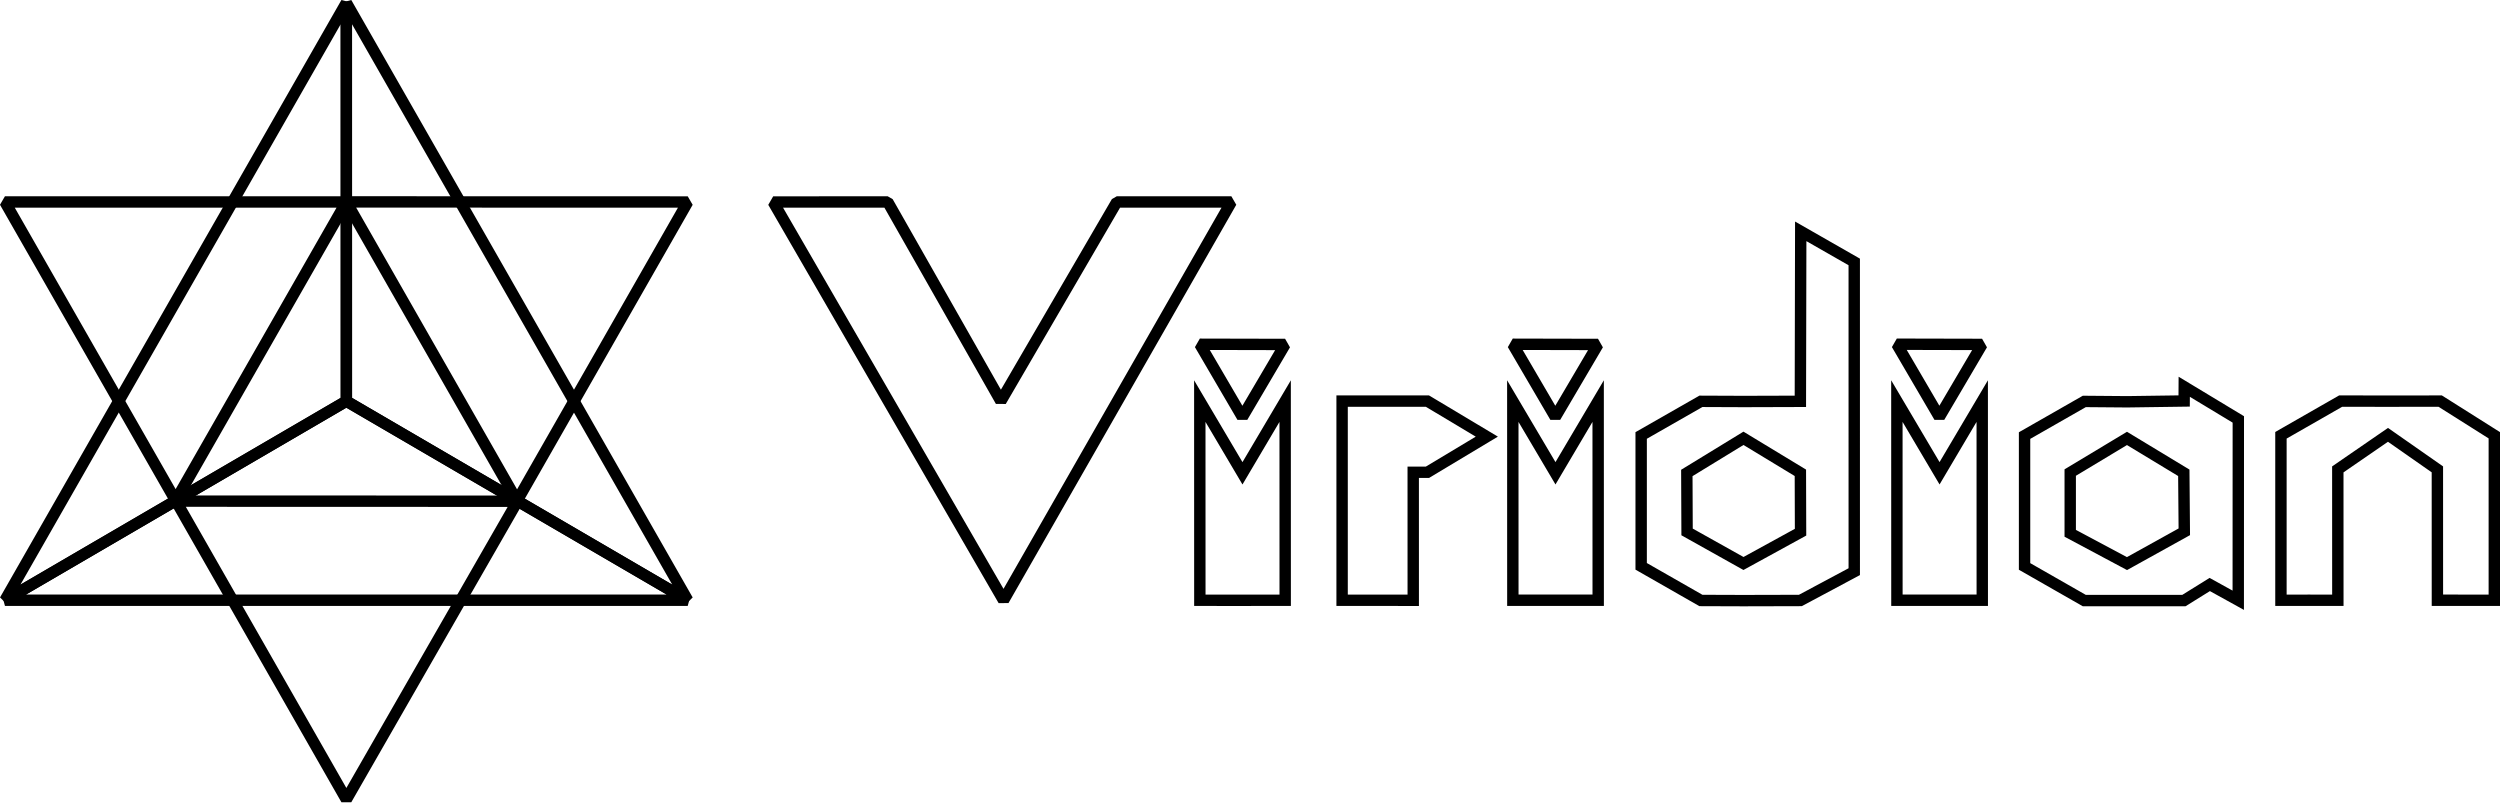
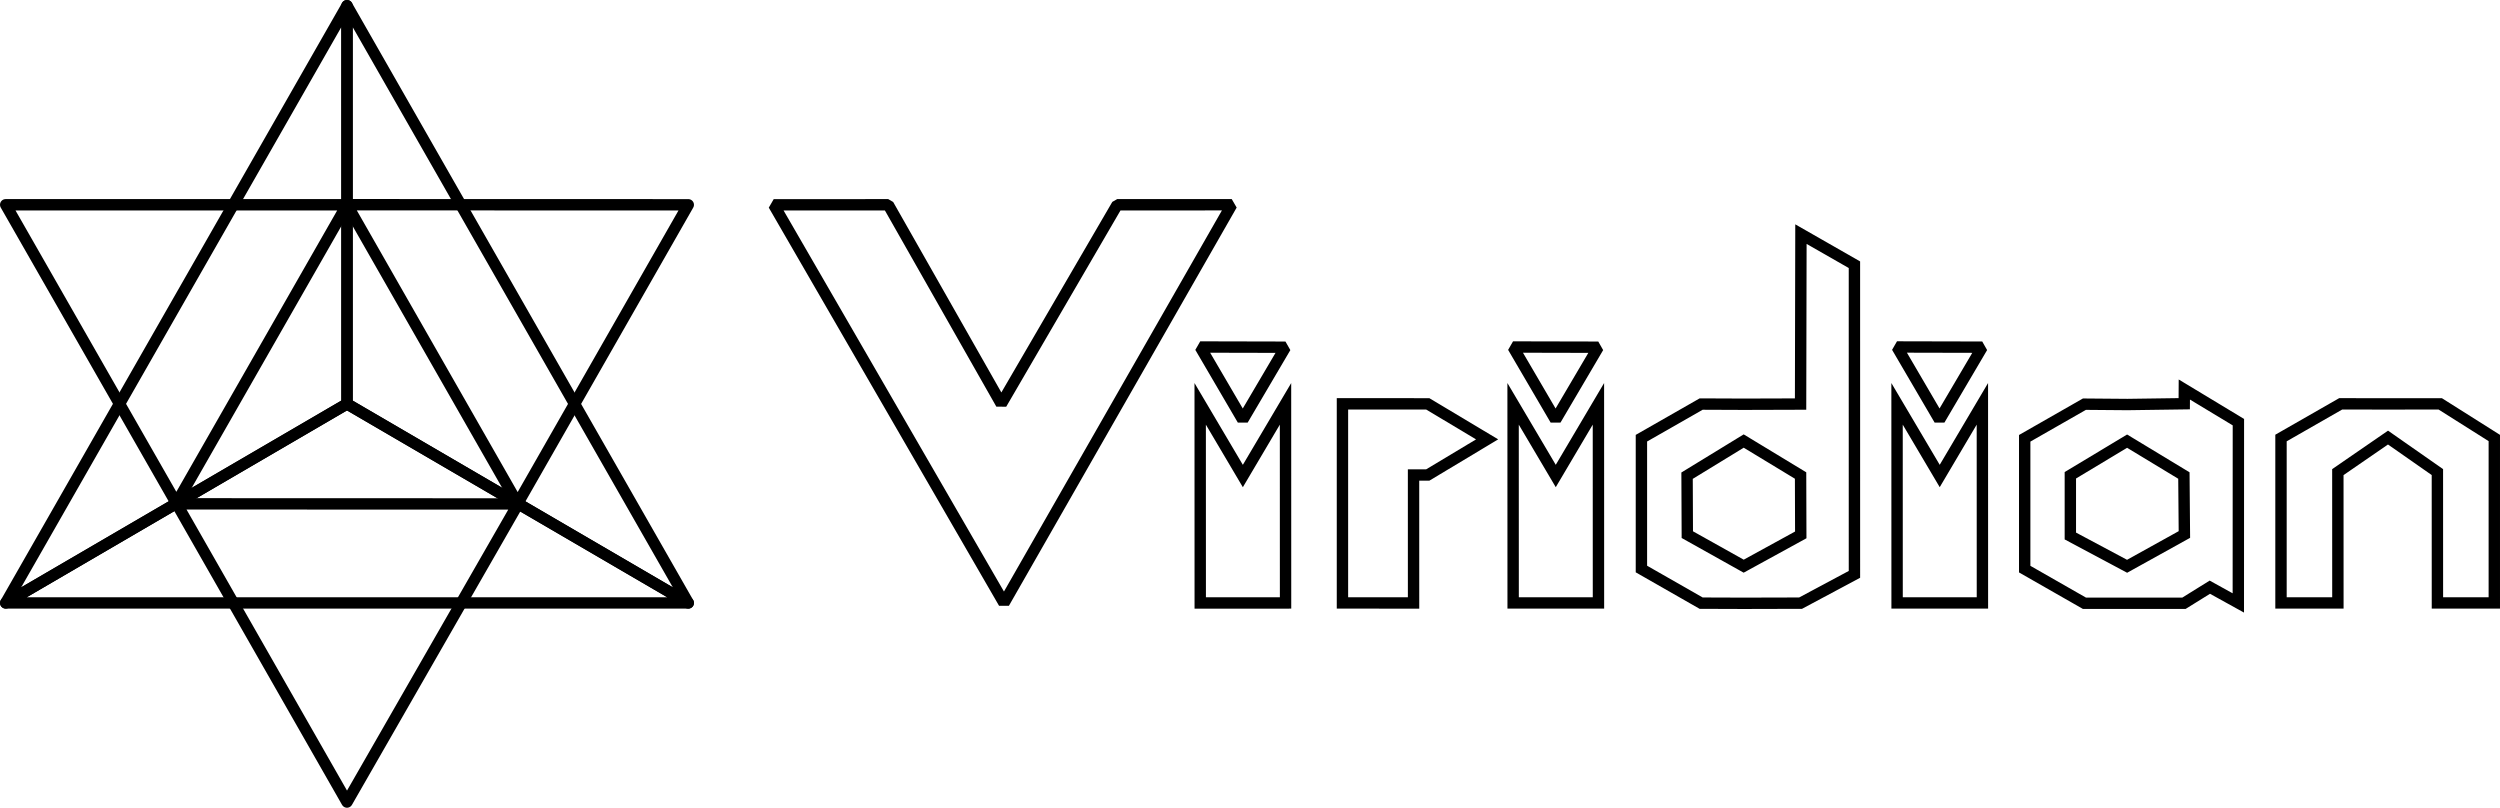
- <svg xmlns="http://www.w3.org/2000/svg" width="247.999mm" height="79.583mm" viewBox="0 0 878.737 281.986" id="svg3420" version="1.1">
+ <svg xmlns="http://www.w3.org/2000/svg" width="248.073mm" height="80.15mm" viewBox="0 0 879.001 283.998" id="svg3420" version="1.1">
  <defs id="defs3422" />
-   <g id="layer1" transform="translate(-233.2609,-396.3725)">
-     <path style="fill:none;fill-opacity:1;fill-rule:evenodd;stroke:#000000;stroke-width:4;stroke-linecap:butt;stroke-linejoin:bevel;stroke-miterlimit:4;stroke-dasharray:none;stroke-opacity:1" d="m 235.008,607.355 119.993,-209.984 0.004,139.998 z" id="path3371" />
-     <path style="fill:none;fill-opacity:1;fill-rule:evenodd;stroke:#000000;stroke-width:4;stroke-linecap:butt;stroke-linejoin:bevel;stroke-miterlimit:4;stroke-dasharray:none;stroke-opacity:1" d="M 235.005,607.358 355.004,537.354 474.986,607.359 Z" id="path3373" />
-     <path style="fill:none;fill-opacity:1;fill-rule:evenodd;stroke:#000000;stroke-width:4;stroke-linecap:butt;stroke-linejoin:bevel;stroke-miterlimit:4;stroke-dasharray:none;stroke-opacity:1" d="m 354.998,397.365 120,210 -119.978,-69.964 z" id="path3375" />
-     <path style="fill:none;fill-opacity:1;fill-rule:evenodd;stroke:#000000;stroke-width:4;stroke-linecap:butt;stroke-linejoin:bevel;stroke-miterlimit:4;stroke-dasharray:none;stroke-opacity:1" d="m 294.994,572.322 -59.997,-104.965 120.006,-0.002 z" id="path3340" />
-     <path style="fill:none;fill-opacity:1;fill-rule:evenodd;stroke:#000000;stroke-width:4;stroke-linecap:butt;stroke-linejoin:bevel;stroke-miterlimit:4;stroke-dasharray:none;stroke-opacity:1" d="m 355.004,467.341 60.005,105.07 59.986,-105.038 z" id="path3342" />
-     <path style="fill:none;fill-opacity:1;fill-rule:evenodd;stroke:#000000;stroke-width:4;stroke-linecap:butt;stroke-linejoin:bevel;stroke-miterlimit:4;stroke-dasharray:none;stroke-opacity:1" d="m 295.131,572.515 120.016,0.04 -60.145,104.809 z" id="path3344" />
+   <g id="layer1" transform="translate(-232.9974,-395.3654)">
+     <path style="fill:none;fill-opacity:1;fill-rule:evenodd;stroke:#000000;stroke-width:4;stroke-linecap:butt;stroke-linejoin:round;stroke-miterlimit:4;stroke-dasharray:none;stroke-opacity:1" d="m 235.008,607.355 119.993,-209.984 0.004,139.998 z" id="path3371" />
+     <path style="fill:none;fill-opacity:1;fill-rule:evenodd;stroke:#000000;stroke-width:4;stroke-linecap:butt;stroke-linejoin:round;stroke-miterlimit:4;stroke-dasharray:none;stroke-opacity:1" d="M 235.005,607.358 355.004,537.354 474.986,607.359 Z" id="path3373" />
+     <path style="fill:none;fill-opacity:1;fill-rule:evenodd;stroke:#000000;stroke-width:4;stroke-linecap:butt;stroke-linejoin:round;stroke-miterlimit:4;stroke-dasharray:none;stroke-opacity:1" d="m 354.998,397.365 120,210 -119.978,-69.964 z" id="path3375" />
+     <path style="fill:none;fill-opacity:1;fill-rule:evenodd;stroke:#000000;stroke-width:4;stroke-linecap:butt;stroke-linejoin:round;stroke-miterlimit:4;stroke-dasharray:none;stroke-opacity:1" d="m 294.994,572.322 -59.997,-104.965 120.006,-0.002 z" id="path3340" />
+     <path style="fill:none;fill-opacity:1;fill-rule:evenodd;stroke:#000000;stroke-width:4;stroke-linecap:butt;stroke-linejoin:round;stroke-miterlimit:4;stroke-dasharray:none;stroke-opacity:1" d="m 355.004,467.341 60.005,105.07 59.986,-105.038 z" id="path3342" />
+     <path style="fill:none;fill-opacity:1;fill-rule:evenodd;stroke:#000000;stroke-width:4;stroke-linecap:butt;stroke-linejoin:round;stroke-miterlimit:4;stroke-dasharray:none;stroke-opacity:1" d="m 295.131,572.515 120.016,0.04 -60.145,104.809 z" id="path3344" />
    <path style="fill:none;fill-opacity:1;fill-rule:evenodd;stroke:#000000;stroke-width:4;stroke-linecap:butt;stroke-linejoin:bevel;stroke-miterlimit:4;stroke-dasharray:none;stroke-opacity:1" d="m 505.035,467.373 80.964,139.989 80.072,-140.009 -40.259,0.005 -40.759,70.005 -39.759,-69.995 z" id="path3342-3" />
    <path style="fill:none;fill-opacity:1;fill-rule:evenodd;stroke:#000000;stroke-width:4;stroke-linecap:butt;stroke-linejoin:miter;stroke-miterlimit:4;stroke-dasharray:none;stroke-opacity:1" d="m 654.985,537.362 0.016,70.003 15,6.7e-4 14.999,-0.003 -0.015,-70.001 -15,25.374 z" id="path4902" />
    <path style="fill:none;fill-opacity:1;fill-rule:evenodd;stroke:#000000;stroke-width:4;stroke-linecap:butt;stroke-linejoin:bevel;stroke-miterlimit:4;stroke-dasharray:none;stroke-opacity:1" d="m 654.997,517.375 14.952,25.571 15.01,-25.501 z" id="path3342-6" />
    <path style="fill:none;fill-opacity:1;fill-rule:evenodd;stroke:#000000;stroke-width:4;stroke-linecap:butt;stroke-linejoin:miter;stroke-miterlimit:4;stroke-dasharray:none;stroke-opacity:1" d="m 705.005,607.362 -10e-4,-70.003 29.997,0.003 20.866,12.485 L 735,562.374 l -5,-10e-4 0.007,44.995 -12.503,-0.006 z" id="path4921" />
    <path style="fill:none;fill-opacity:1;fill-rule:evenodd;stroke:#000000;stroke-width:4;stroke-linecap:butt;stroke-linejoin:miter;stroke-miterlimit:4;stroke-dasharray:none;stroke-opacity:1" d="m 866.208,477.685 -0.125,59.75 -19.875,0.062 -15.087,-0.062 -21,12 0,46 21,12 14.889,0.052 20.073,-0.052 18.938,-10.125 -0.006,-108.869 z m -20.125,72.75 20,12.125 0.062,20.875 -20.062,11 -19.823,-11.088 -0.088,-20.735 z" id="path4484" />
    <path style="fill:none;fill-opacity:1;fill-rule:evenodd;stroke:#000000;stroke-width:4;stroke-linecap:butt;stroke-linejoin:miter;stroke-miterlimit:4;stroke-dasharray:none;stroke-opacity:1" d="m 1001.009,532.32 -0.031,4.996 -19.969,0.282 -15.125,-0.126 -21,12 0,46 21,12 15.177,0 19.823,0 9.092,-5.651 10.019,5.541 0.024,-63.566 z m -20.125,18.152 19.972,12.088 0.177,20.735 -20.149,11.177 -19.95,-10.646 0,-21.354 z" id="path4484-6" />
    <path style="fill:none;fill-opacity:1;fill-rule:evenodd;stroke:#000000;stroke-width:4;stroke-linecap:butt;stroke-linejoin:miter;stroke-miterlimit:4;stroke-dasharray:none;stroke-opacity:1" d="m 1055.004,607.362 -9.999,-0.002 -10.005,0.001 0,-57.991 20.992,-12.016 14.568,0.021 20.426,-0.013 19.012,12.003 5e-4,57.996 -9.994,10e-4 -10.006,-0.009 -0.012,-46.002 -17.364,-12.135 -17.634,12.146 z" id="path4591" />
    <path style="fill:none;fill-opacity:1;fill-rule:evenodd;stroke:#000000;stroke-width:4;stroke-linecap:butt;stroke-linejoin:bevel;stroke-miterlimit:4;stroke-dasharray:none;stroke-opacity:1" d="m 764.982,517.375 14.952,25.571 15.01,-25.501 z" id="path3342-6-62" />
    <path style="fill:none;fill-opacity:1;fill-rule:evenodd;stroke:#000000;stroke-width:4;stroke-linecap:butt;stroke-linejoin:bevel;stroke-miterlimit:4;stroke-dasharray:none;stroke-opacity:1" d="m 899.982,517.362 14.952,25.571 15.01,-25.501 z" id="path3342-6-62-1" />
    <path style="fill:none;fill-opacity:1;fill-rule:evenodd;stroke:#000000;stroke-width:4;stroke-linecap:butt;stroke-linejoin:miter;stroke-miterlimit:4;stroke-dasharray:none;stroke-opacity:1" d="m 765.004,537.355 0.016,70.003 15,6.7e-4 14.999,-0.003 -0.015,-70.001 -15,25.374 z" id="path4902-3" />
    <path style="fill:none;fill-opacity:1;fill-rule:evenodd;stroke:#000000;stroke-width:4;stroke-linecap:butt;stroke-linejoin:miter;stroke-miterlimit:4;stroke-dasharray:none;stroke-opacity:1" d="m 900.004,537.355 0.016,70.003 15,6.7e-4 14.999,-0.003 -0.015,-70.001 -15,25.374 z" id="path4902-3-6" />
  </g>
</svg>
